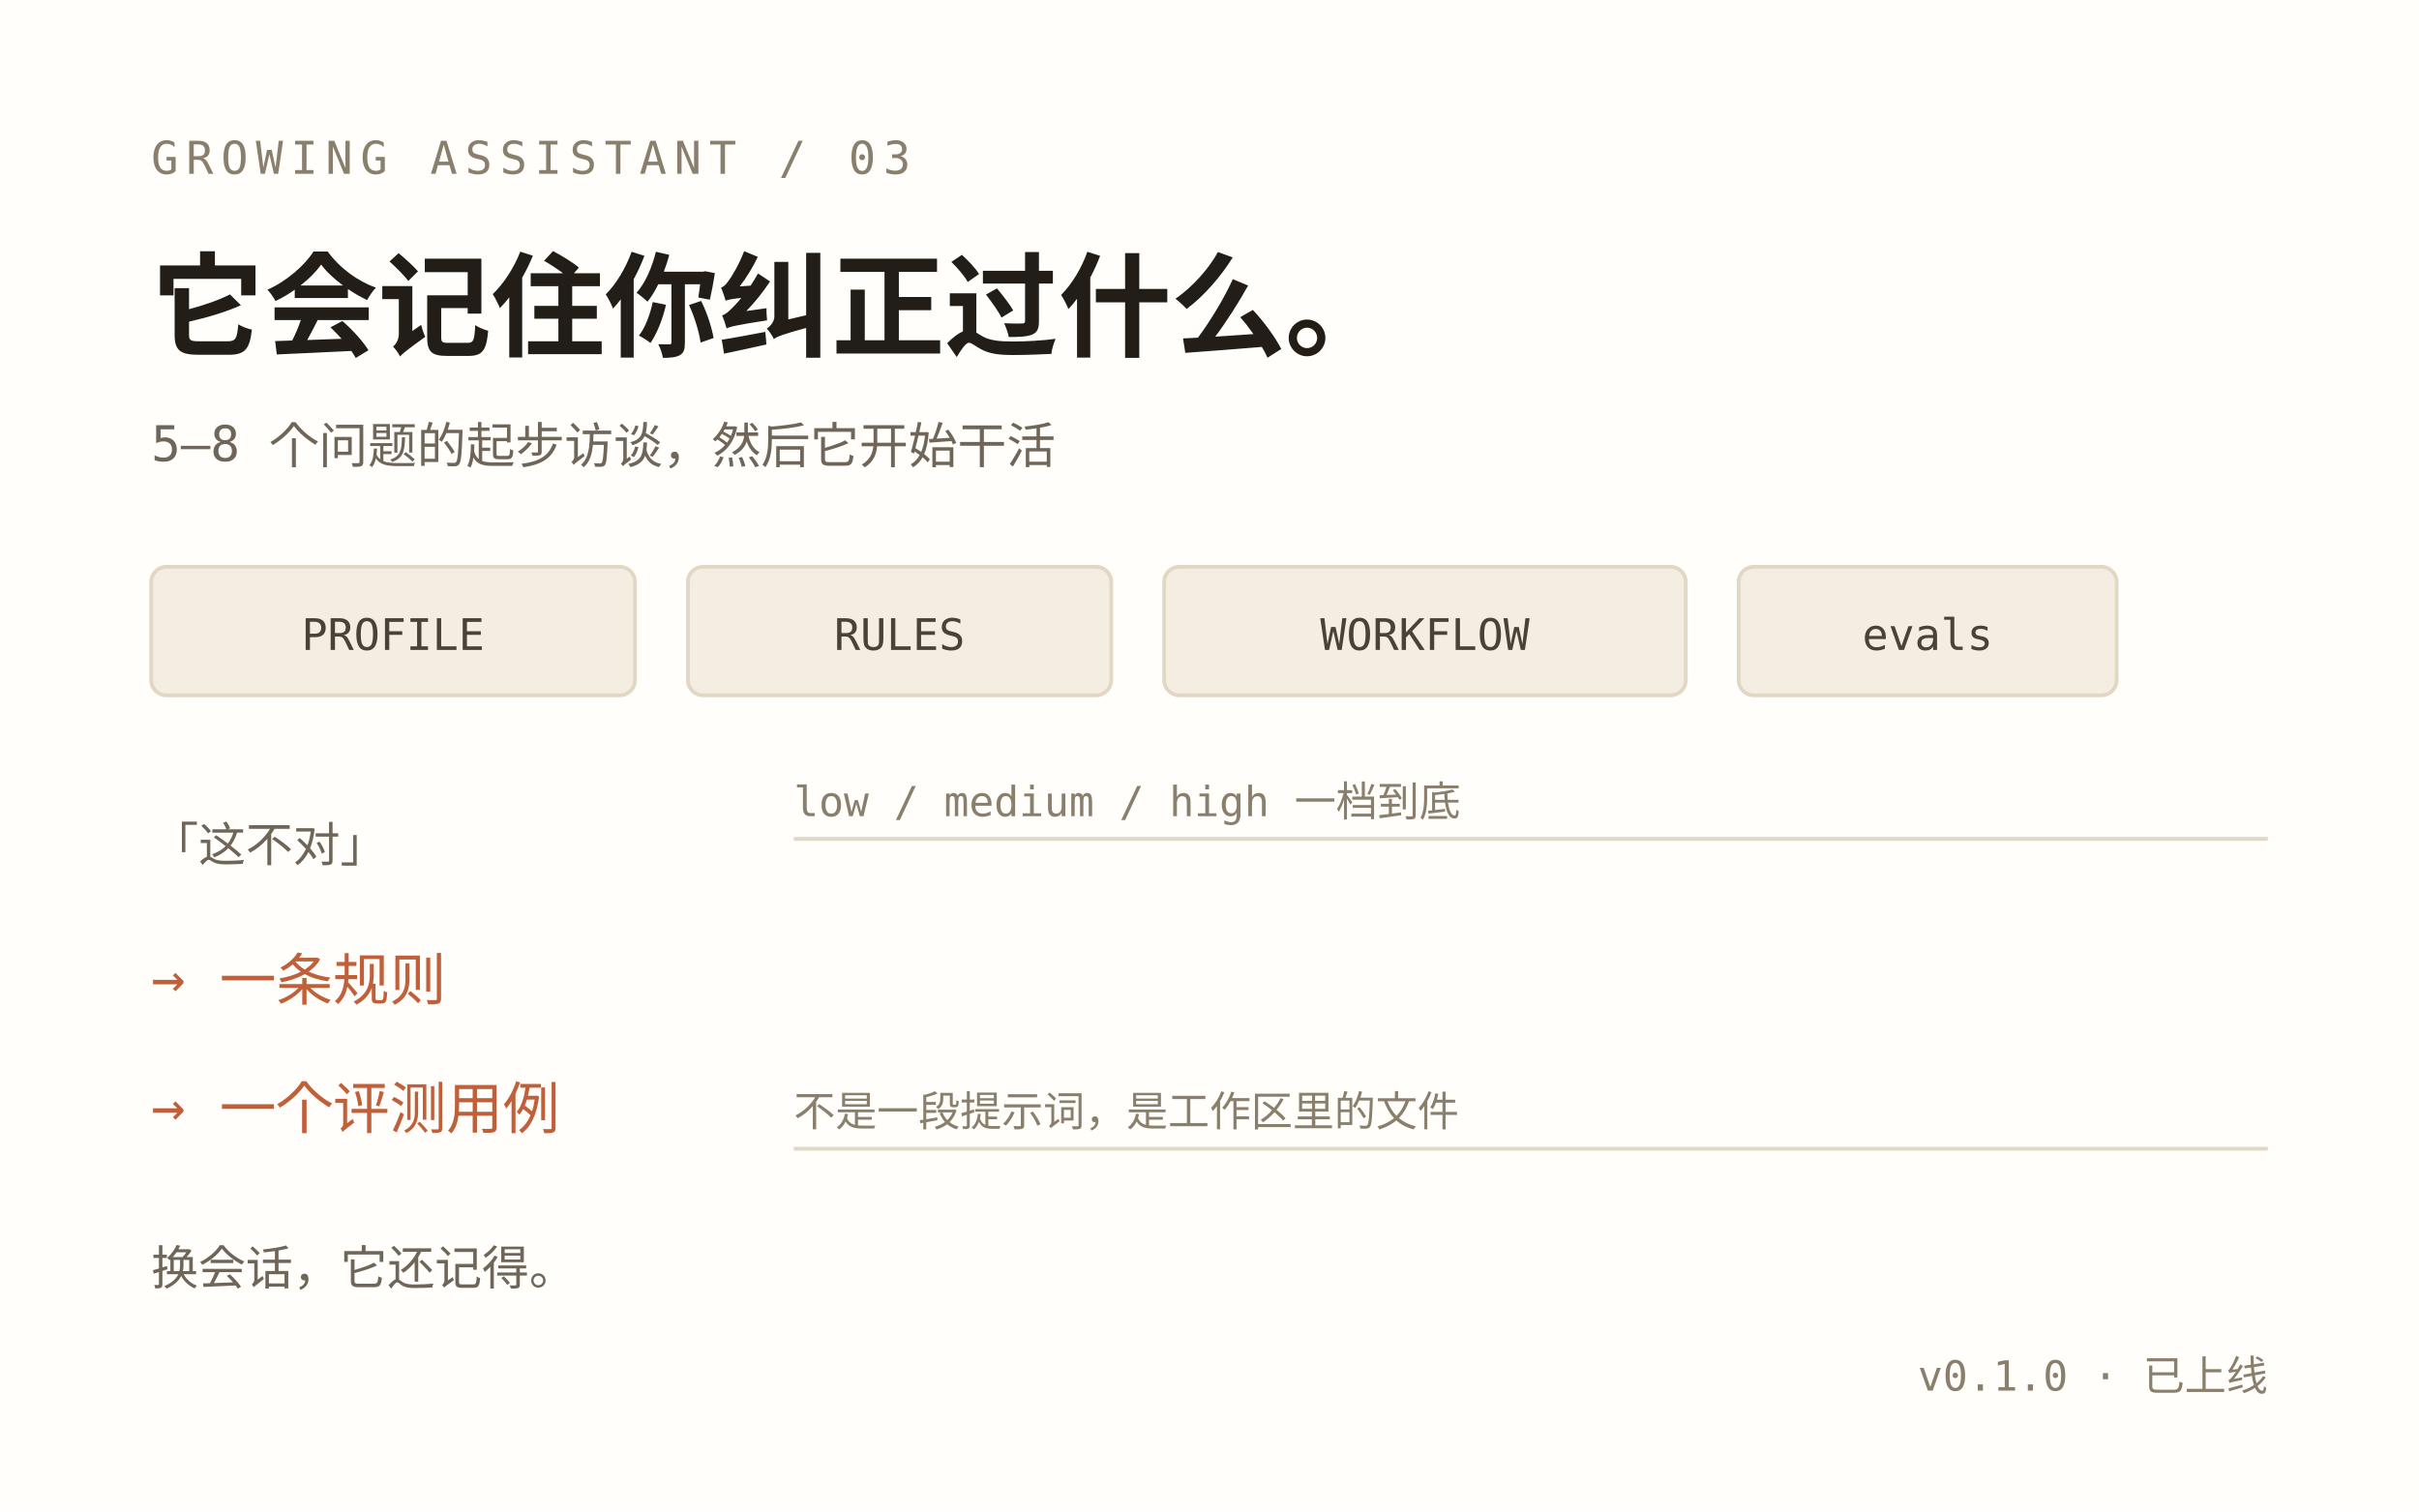
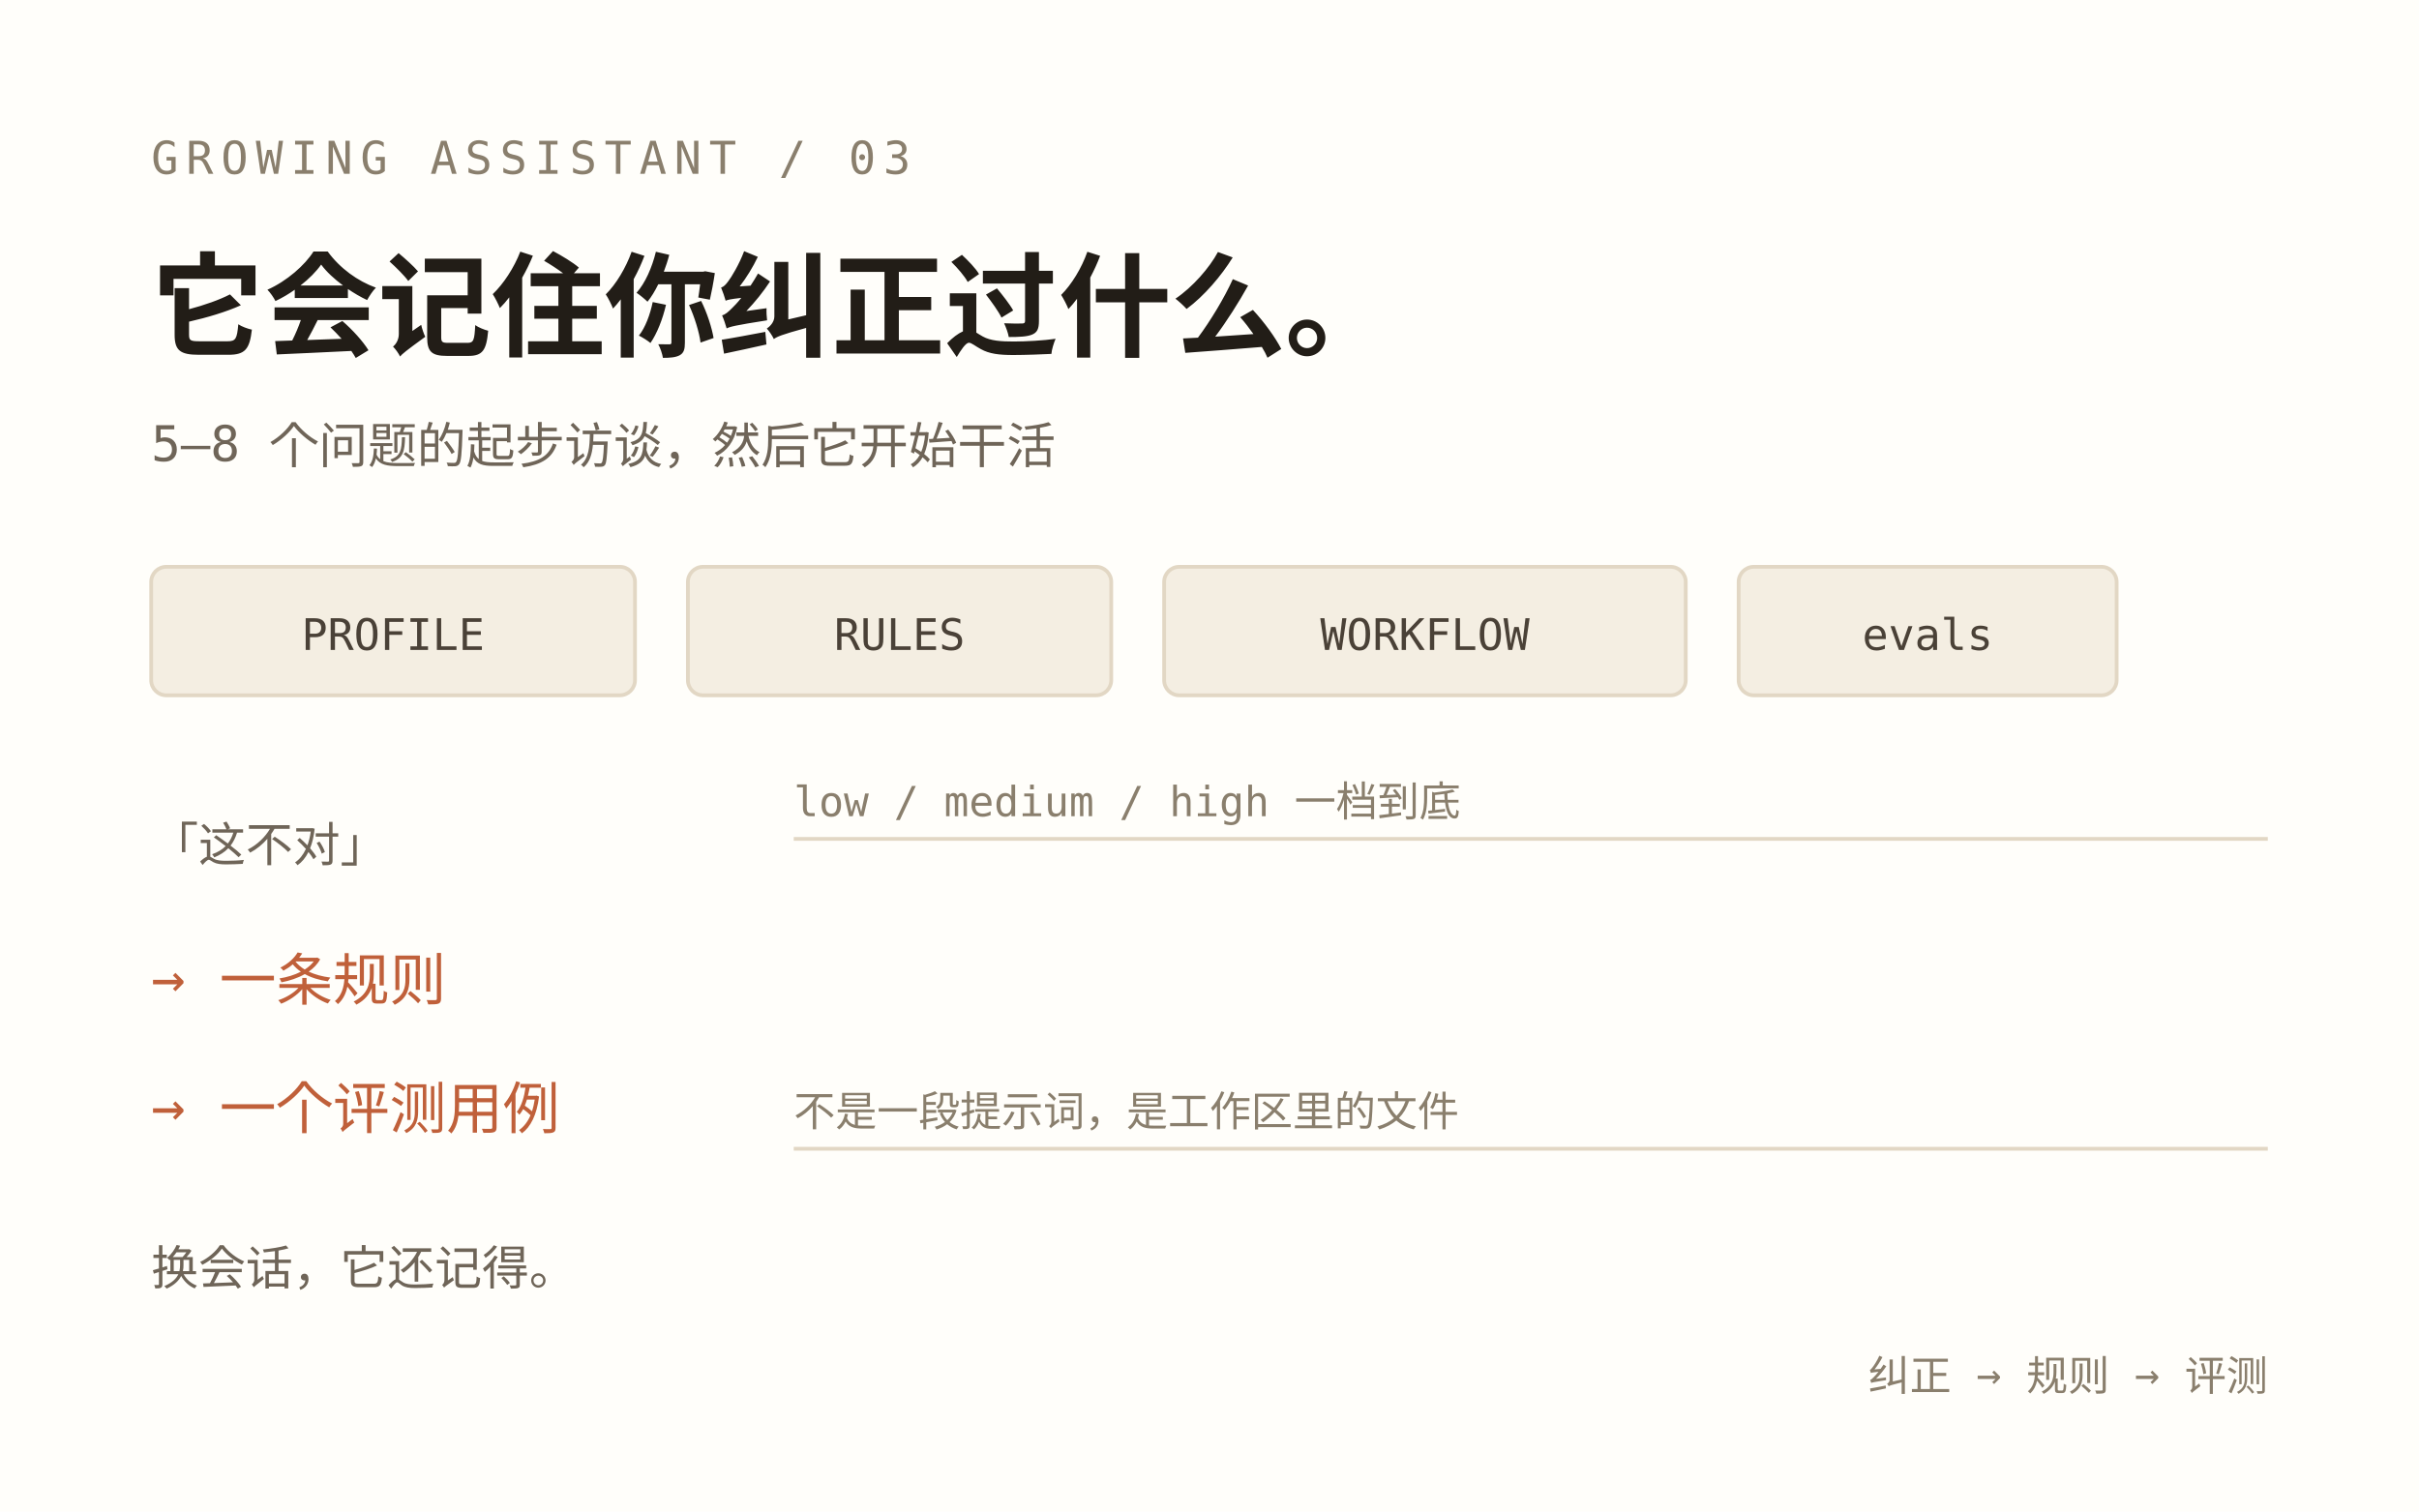
<svg xmlns="http://www.w3.org/2000/svg" viewBox="0 0 640 400" width="640" height="400" role="img" aria-label="Personal AI 示意：它会记住你纠正过什么">
  <rect width="640" height="400" fill="#fffefa" />
  <text x="40" y="46" font-family="'Maple Mono',monospace" font-size="12" letter-spacing="2" fill="#8a7f6d">GROWING ASSISTANT / 03</text>
  <text x="40" y="92" font-family="'Maple Mono',monospace" font-size="30" font-weight="700" fill="#221d17">它会记住你纠正过什么。</text>
  <text x="40" y="122" font-family="'Maple Mono',monospace" font-size="13" fill="#6f6558">5–8 个问题的起步访谈，然后它开始干活</text>
  <g font-family="'Maple Mono',monospace">
    <rect x="40" y="150" width="128" height="34" rx="4" fill="#f4eee2" stroke="#e2d7c4" />
    <text x="104" y="172" text-anchor="middle" font-size="11.5" fill="#4a4137">PROFILE</text>
    <rect x="182" y="150" width="112" height="34" rx="4" fill="#f4eee2" stroke="#e2d7c4" />
    <text x="238" y="172" text-anchor="middle" font-size="11.5" fill="#4a4137">RULES</text>
    <rect x="308" y="150" width="138" height="34" rx="4" fill="#f4eee2" stroke="#e2d7c4" />
    <text x="377" y="172" text-anchor="middle" font-size="11.5" fill="#4a4137">WORKFLOW</text>
    <rect x="460" y="150" width="100" height="34" rx="4" fill="#f4eee2" stroke="#e2d7c4" />
    <text x="510" y="172" text-anchor="middle" font-size="11.5" fill="#4a4137">evals</text>
  </g>
  <g font-family="'Maple Mono',monospace" font-size="12.5" fill="#6f6558">
    <text x="40" y="228">「这不对」</text>
    <text x="40" y="264" font-size="15" fill="#c0603a">→ 一条规则</text>
    <text x="40" y="298" font-size="15" fill="#c0603a">→ 一个评测用例</text>
    <text x="40" y="340">换会话，它还记得。</text>
  </g>
  <g stroke="#e2d7c4">
    <line x1="210" y1="222" x2="600" y2="222" />
    <line x1="210" y1="304" x2="600" y2="304" />
  </g>
  <g font-family="'Maple Mono',monospace" font-size="11" fill="#8a7f6d">
    <text x="210" y="216">low / medium / high 一档到底</text>
    <text x="210" y="298">不是一段提示词，是工作区里的文件</text>
  </g>
-   <text x="600" y="368" text-anchor="end" font-family="'Maple Mono',monospace" font-size="11" fill="#8a7f6d">v0.1.0 · 已上线</text>
+   <text x="600" y="368" text-anchor="end" font-family="'Maple Mono',monospace" font-size="11" fill="#8a7f6d">纠正 → 规则 → 评测</text>
</svg>
